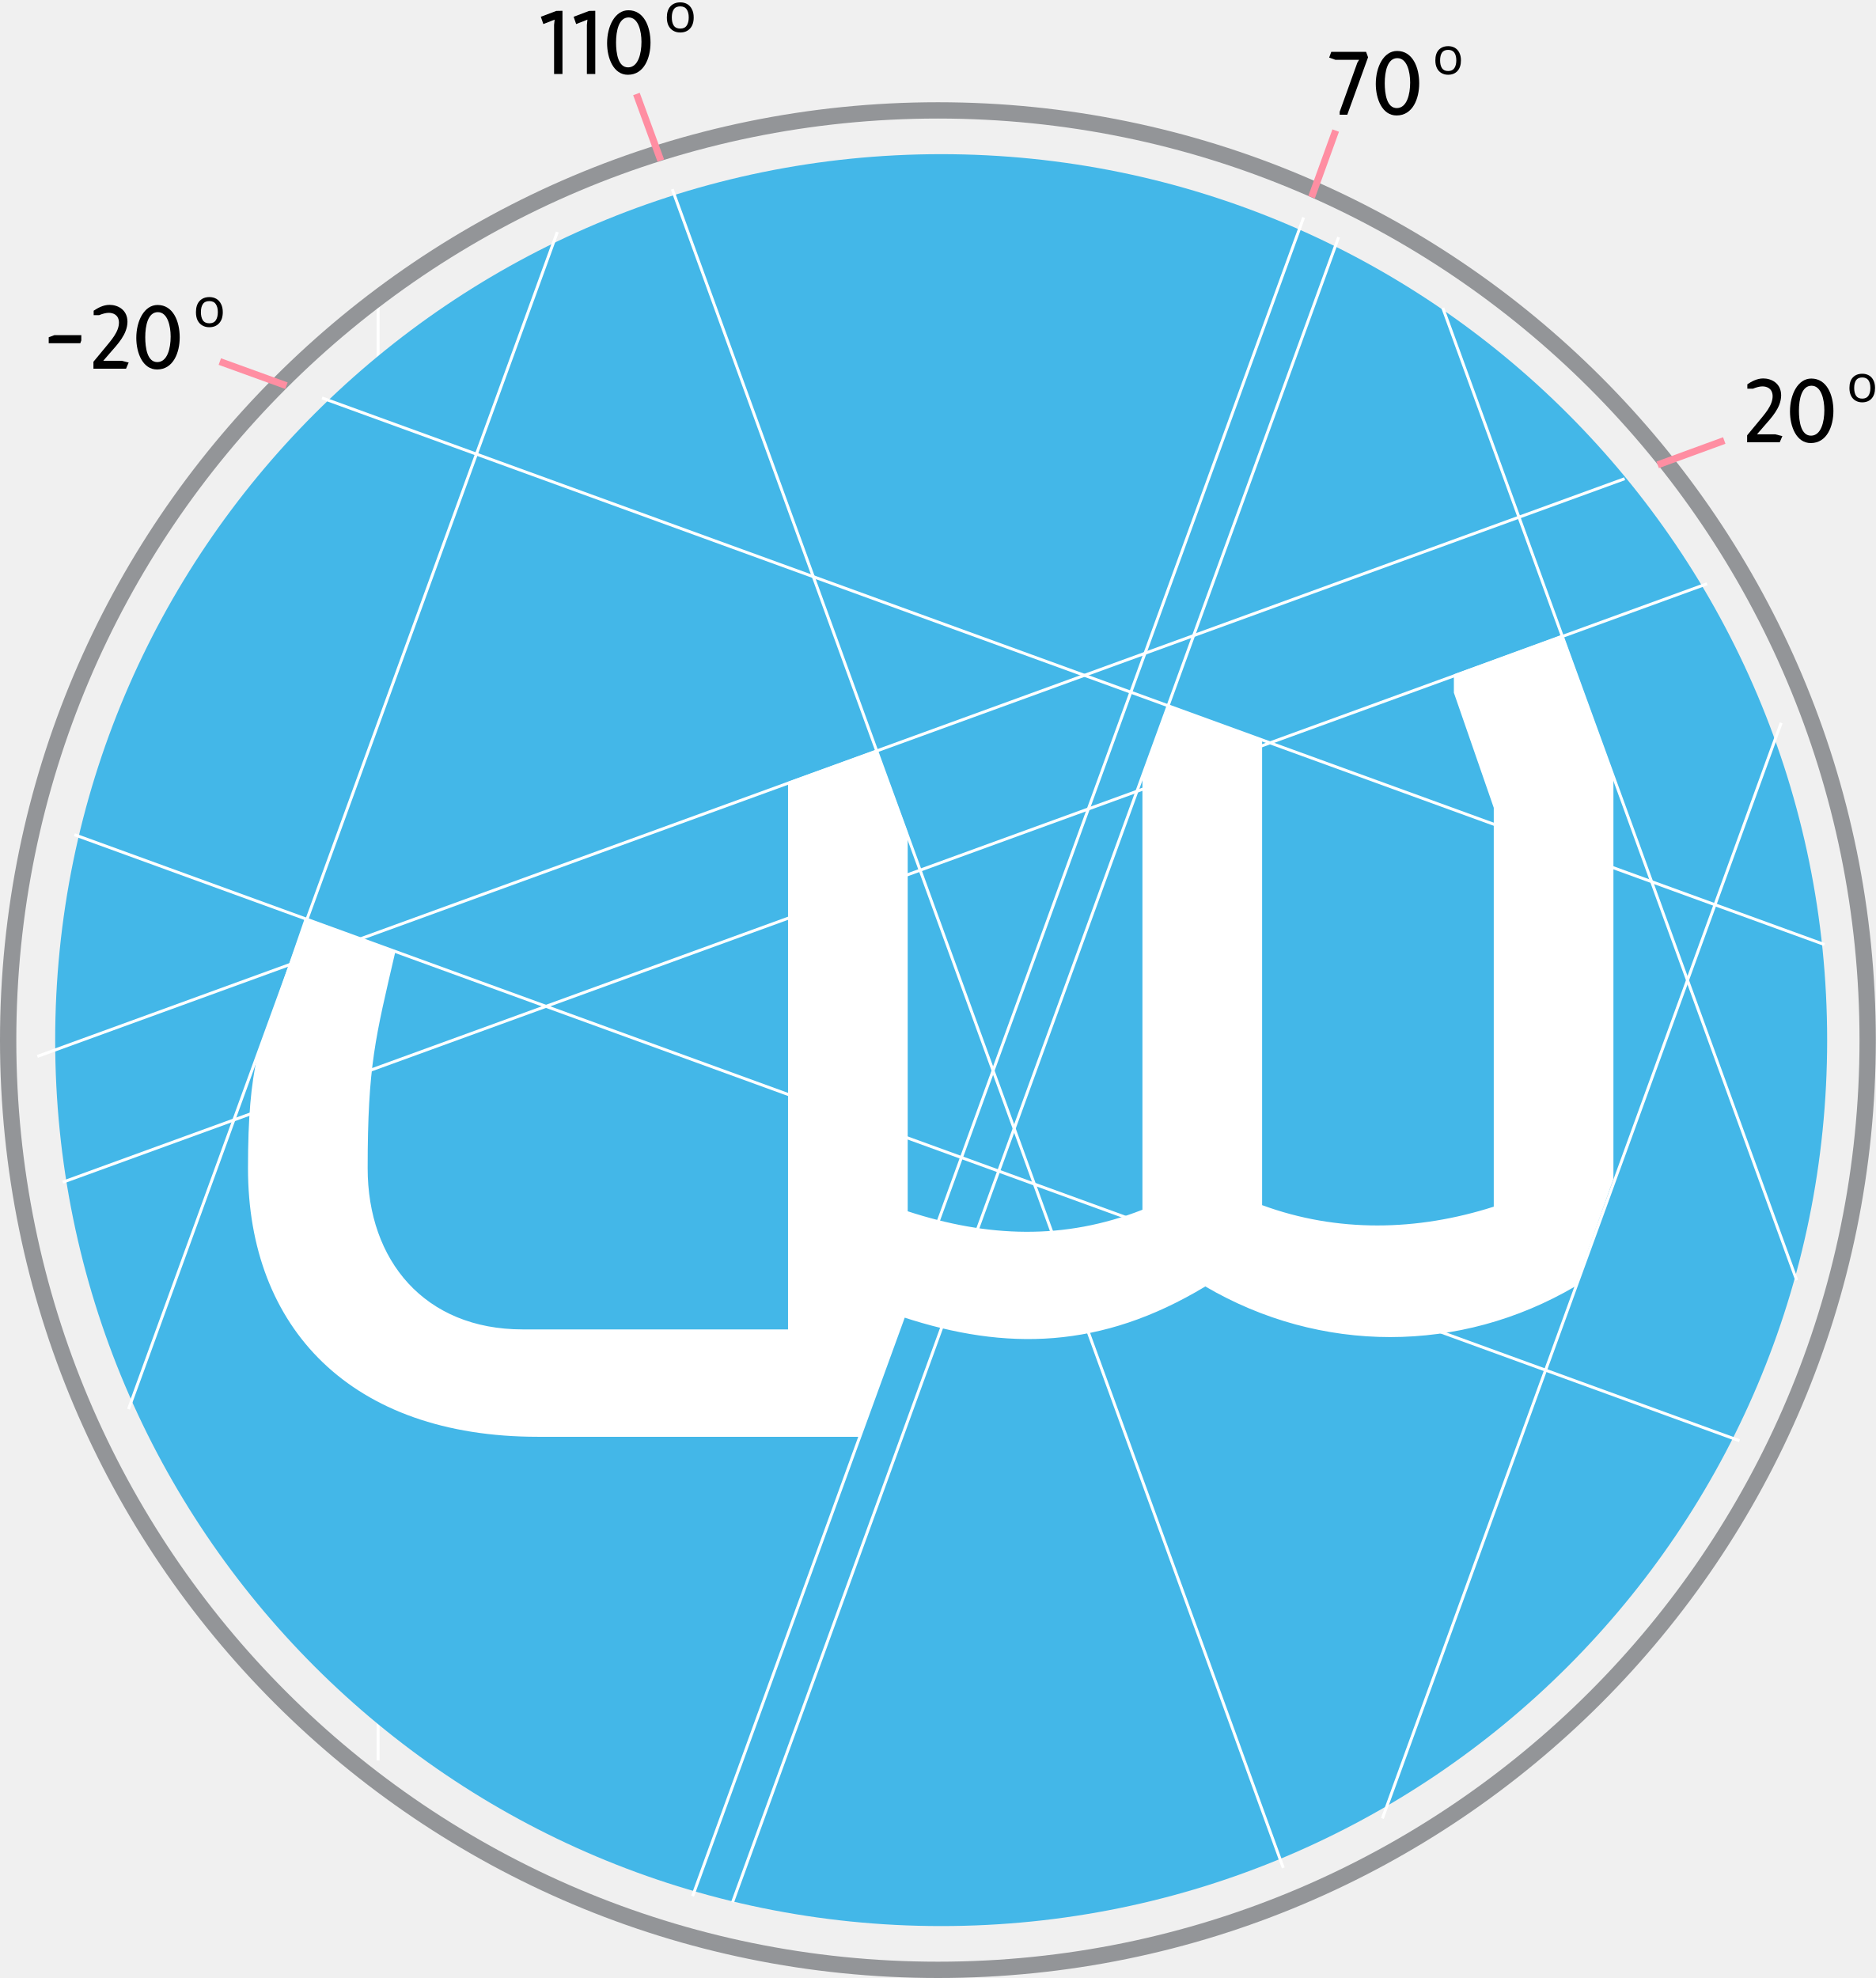
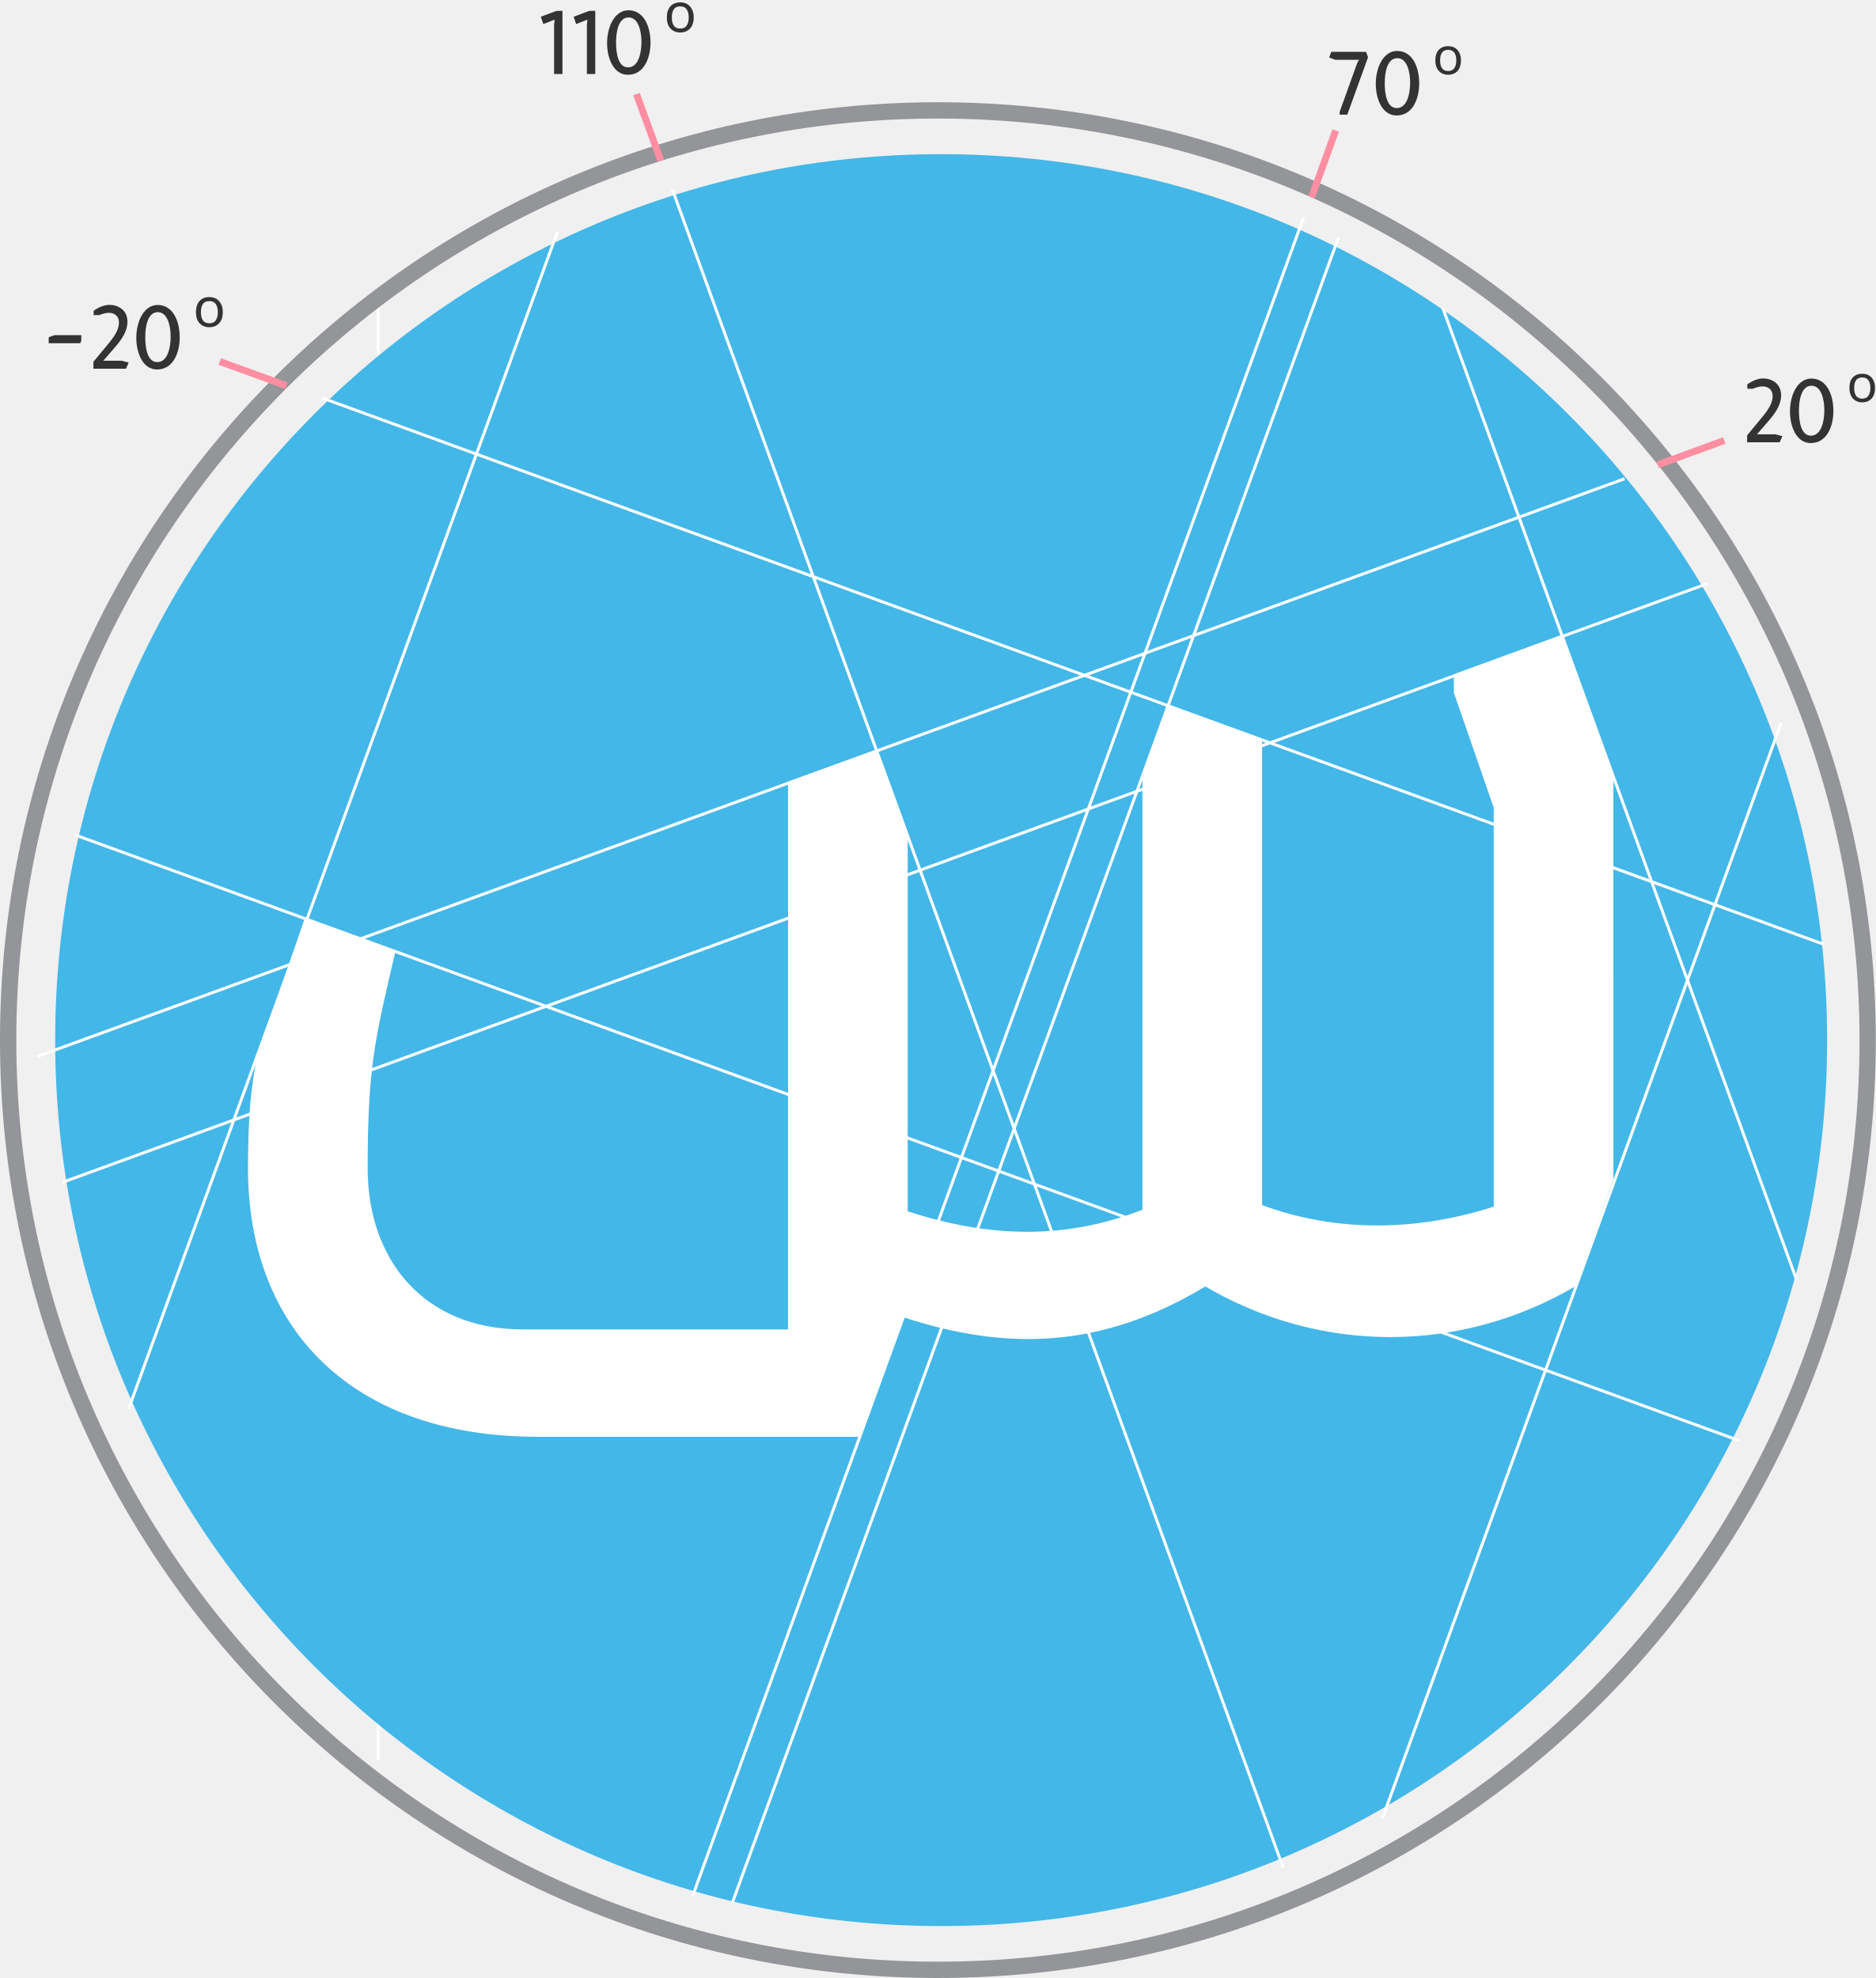
- <svg xmlns="http://www.w3.org/2000/svg" xmlns:xlink="http://www.w3.org/1999/xlink" version="1.1" id="Layer_1" x="0px" y="0px" width="283.952px" height="299.429px" viewBox="0 0 283.952 299.429" enable-background="new 0 0 283.952 299.429" xml:space="preserve">
+ <svg xmlns="http://www.w3.org/2000/svg" xmlns:xlink="http://www.w3.org/1999/xlink" version="1.1" id="Layer_1" x="0px" y="0px" width="283.953px" height="299.43px" viewBox="0 0 283.953 299.43" enable-background="new 0 0 283.953 299.43" xml:space="preserve">
  <g>
-     <defs>
-       <rect id="SVGID_1_" width="283.952" height="299.429" />
-     </defs>
-     <clipPath id="SVGID_2_">
-       <use xlink:href="#SVGID_1_" overflow="visible" />
-     </clipPath>
-     <g clip-path="url(#SVGID_2_)">
-       <path d="M83.874,11.202V3.776l0.083-0.803l-1.706,0.67l-0.385-1.104l2.341-0.886l0.937-0.018v9.566H83.874z" />
-       <path d="M88.839,11.202V3.776l0.083-0.803l-1.706,0.67l-0.385-1.104l2.341-0.886l0.937-0.018v9.566H88.839z" />
-       <path d="M98.471,6.452c0,2.309-0.97,4.867-3.428,4.867c-2.174,0-3.144-2.509-3.144-4.783c0-2.559,1.188-4.983,3.228-4.983    C97.451,1.553,98.471,3.994,98.471,6.452z M97.1,6.336c0-1.622-0.469-3.696-1.94-3.696c-1.488,0-1.906,2.023-1.906,3.796    c0,1.589,0.301,3.797,1.856,3.763C96.598,10.165,97.1,8.142,97.1,6.336z" />
+     <g>
+       <defs>
+         <rect id="SVGID_1_" y="0" width="283.953" height="299.43" />
+       </defs>
+       <clipPath id="SVGID_2_">
+         <use xlink:href="#SVGID_1_" overflow="visible" />
+       </clipPath>
+       <g clip-path="url(#SVGID_2_)">
+         <path fill="#333333" d="M83.874,11.202V3.776l0.083-0.803l-1.706,0.67l-0.385-1.104l2.341-0.886l0.937-0.018v9.565L83.874,11.202     L83.874,11.202z" />
+         <path fill="#333333" d="M88.839,11.202V3.776l0.083-0.803l-1.706,0.67l-0.385-1.104l2.341-0.886l0.937-0.018v9.565L88.839,11.202     L88.839,11.202z" />
+         <path fill="#333333" d="M98.471,6.452c0,2.31-0.97,4.867-3.428,4.867c-2.174,0-3.144-2.509-3.144-4.783     c0-2.559,1.188-4.982,3.228-4.982C97.451,1.553,98.471,3.994,98.471,6.452z M97.1,6.336c0-1.622-0.469-3.695-1.94-3.695     c-1.488,0-1.906,2.022-1.906,3.796c0,1.589,0.301,3.797,1.856,3.763C96.598,10.165,97.1,8.142,97.1,6.336z" />
+       </g>
    </g>
-     <g clip-path="url(#SVGID_2_)">
-       <text transform="matrix(1 0 0 1 100.4917 4.8418)" font-family="'TheMixB-W5Plain'" font-size="8.208">o</text>
+     <g>
+       <defs>
+         <rect id="SVGID_3_" y="0" width="283.953" height="299.43" />
+       </defs>
+       <clipPath id="SVGID_4_">
+         <use xlink:href="#SVGID_3_" overflow="visible" />
+       </clipPath>
+       <g clip-path="url(#SVGID_4_)">
+         <text transform="matrix(1 0 0 1 100.4917 4.8416)" fill="#333333" font-family="'TheMixB-W5Plain'" font-size="8.208">o</text>
+       </g>
    </g>
  </g>
  <g>
-     <path d="M205.736,9.052h-3.596l-0.937-0.335l0.317-0.869h5.269l0.301,0.819l-3.144,8.696h-1.154v-0.435l2.676-7.442L205.736,9.052z   " />
-     <path d="M214.832,12.614c0,2.308-0.97,4.866-3.428,4.866c-2.175,0-3.145-2.509-3.145-4.783c0-2.559,1.188-4.983,3.228-4.983   C213.812,7.714,214.832,10.155,214.832,12.614z M213.461,12.497c0-1.623-0.469-3.696-1.94-3.696c-1.488,0-1.906,2.023-1.906,3.796   c0,1.589,0.301,3.797,1.856,3.764C212.959,16.326,213.461,14.303,213.461,12.497z" />
+     <path fill="#333333" d="M205.736,9.052h-3.596l-0.938-0.336l0.317-0.868h5.269l0.301,0.818l-3.144,8.696h-1.153v-0.435l2.676-7.442   L205.736,9.052z" />
+     <path fill="#333333" d="M214.832,12.614c0,2.308-0.97,4.866-3.428,4.866c-2.175,0-3.145-2.509-3.145-4.783   c0-2.559,1.188-4.983,3.228-4.983C213.812,7.714,214.832,10.155,214.832,12.614z M213.46,12.497c0-1.623-0.469-3.695-1.939-3.695   c-1.488,0-1.906,2.022-1.906,3.796c0,1.589,0.301,3.797,1.856,3.764C212.958,16.326,213.46,14.303,213.46,12.497z" />
  </g>
-   <text transform="matrix(1 0 0 1 216.8535 11.2373)" font-family="'TheMixB-W5Plain'" font-size="7.798">o</text>
+   <text transform="matrix(1 0 0 1 216.853 11.238)" fill="#333333" font-family="'TheMixB-W5Plain'" font-size="7.798">o</text>
  <g>
-     <path d="M269.404,66.954h-4.933V65.9l1.538-1.856c1.171-1.421,2.324-2.659,2.324-4.097c-0.033-1.171-0.902-1.455-1.555-1.455   c-0.401,0-0.953,0.15-1.438,0.351h-0.836v-0.669c0.603-0.401,1.438-0.886,2.408-0.886c1.204,0,2.709,0.702,2.709,2.575   c-0.033,1.89-1.454,3.345-2.692,4.767l-0.97,1.12h2.776l1.07,0.268L269.404,66.954z" />
-     <path d="M277.531,62.204c0,2.309-0.971,4.867-3.429,4.867c-2.175,0-3.144-2.509-3.144-4.783c0-2.559,1.187-4.983,3.227-4.983   C276.511,57.305,277.531,59.746,277.531,62.204z M276.159,62.088c0-1.622-0.468-3.696-1.939-3.696   c-1.489,0-1.907,2.023-1.907,3.796c0,1.589,0.302,3.797,1.857,3.763C275.658,65.917,276.159,63.894,276.159,62.088z" />
+     <path fill="#333333" d="M269.404,66.954h-4.933V65.9l1.538-1.856c1.171-1.421,2.324-2.658,2.324-4.097   c-0.033-1.171-0.902-1.455-1.556-1.455c-0.401,0-0.952,0.15-1.438,0.352h-0.836v-0.67c0.604-0.4,1.438-0.886,2.408-0.886   c1.205,0,2.709,0.702,2.709,2.575c-0.033,1.89-1.453,3.345-2.691,4.767l-0.971,1.12h2.776l1.07,0.269L269.404,66.954z" />
+     <path fill="#333333" d="M277.531,62.204c0,2.31-0.971,4.867-3.429,4.867c-2.175,0-3.144-2.509-3.144-4.783   c0-2.559,1.187-4.982,3.227-4.982C276.511,57.305,277.531,59.746,277.531,62.204z M276.16,62.088c0-1.622-0.469-3.695-1.939-3.695   c-1.489,0-1.907,2.022-1.907,3.796c0,1.589,0.302,3.797,1.856,3.763C275.658,65.917,276.16,63.894,276.16,62.088z" />
  </g>
  <g>
-     <defs>
-       <rect id="SVGID_3_" width="283.952" height="299.429" />
-     </defs>
-     <clipPath id="SVGID_4_">
-       <use xlink:href="#SVGID_3_" overflow="visible" />
-     </clipPath>
-     <g clip-path="url(#SVGID_4_)">
-       <text transform="matrix(1 0 0 1 279.5352 60.8281)" font-family="'TheMixB-W5Plain'" font-size="7.798">o</text>
+     <g>
+       <defs>
+         <rect id="SVGID_5_" y="0" width="283.953" height="299.43" />
+       </defs>
+       <clipPath id="SVGID_6_">
+         <use xlink:href="#SVGID_5_" overflow="visible" />
+       </clipPath>
+       <g clip-path="url(#SVGID_6_)">
+         <text transform="matrix(1 0 0 1 279.5347 60.8279)" fill="#333333" font-family="'TheMixB-W5Plain'" font-size="7.798">o</text>
+       </g>
    </g>
  </g>
  <g>
-     <path d="M7.374,51.05l0.87-0.317h4.064v0.803l-0.151,0.418H7.374V51.05z" />
-     <path d="M19.078,55.816h-4.934v-1.054l1.539-1.856c1.17-1.421,2.324-2.659,2.324-4.097c-0.033-1.171-0.903-1.455-1.555-1.455   c-0.401,0-0.953,0.15-1.438,0.351h-0.836v-0.669c0.602-0.401,1.438-0.886,2.408-0.886c1.204,0,2.709,0.702,2.709,2.575   c-0.034,1.89-1.455,3.345-2.693,4.767l-0.97,1.12h2.776l1.07,0.268L19.078,55.816z" />
-     <path d="M27.204,51.067c0,2.308-0.97,4.866-3.428,4.866c-2.174,0-3.144-2.509-3.144-4.783c0-2.559,1.188-4.983,3.228-4.983   C26.184,46.167,27.204,48.608,27.204,51.067z M25.833,50.95c0-1.623-0.469-3.696-1.94-3.696c-1.488,0-1.906,2.023-1.906,3.796   c0,1.589,0.301,3.797,1.856,3.764C25.331,54.779,25.833,52.756,25.833,50.95z" />
+     <path fill="#333333" d="M7.374,51.05l0.87-0.316h4.064v0.803l-0.151,0.418H7.374V51.05z" />
+     <path fill="#333333" d="M19.078,55.816h-4.934v-1.054l1.539-1.856c1.17-1.421,2.324-2.659,2.324-4.097   c-0.033-1.171-0.903-1.455-1.555-1.455c-0.401,0-0.953,0.149-1.438,0.351h-0.836v-0.669c0.602-0.4,1.438-0.886,2.408-0.886   c1.204,0,2.709,0.702,2.709,2.575c-0.034,1.89-1.455,3.345-2.693,4.767l-0.97,1.12h2.776l1.07,0.268L19.078,55.816z" />
+     <path fill="#333333" d="M27.204,51.067c0,2.308-0.97,4.866-3.428,4.866c-2.174,0-3.144-2.51-3.144-4.783   c0-2.56,1.188-4.983,3.228-4.983C26.184,46.167,27.204,48.608,27.204,51.067z M25.833,50.95c0-1.623-0.469-3.696-1.94-3.696   c-1.488,0-1.906,2.023-1.906,3.796c0,1.59,0.301,3.798,1.856,3.765C25.331,54.779,25.833,52.756,25.833,50.95z" />
  </g>
-   <text transform="matrix(1 0 0 1 29.2085 49.4561)" font-family="'TheMixB-W5Plain'" font-size="8.208">o</text>
+   <text transform="matrix(1 0 0 1 29.2085 49.4568)" fill="#333333" font-family="'TheMixB-W5Plain'" font-size="8.208">o</text>
  <line fill="none" stroke="#FFFFFF" stroke-width="0.456" x1="57.231" y1="266.501" x2="57.231" y2="45.415" />
  <path fill="#43B7E8" d="M142.467,291.568c74.07,0,134.117-60.046,134.117-134.115c0-74.07-60.047-134.116-134.117-134.116  S8.352,83.383,8.352,157.453C8.352,231.522,68.397,291.568,142.467,291.568" />
-   <rect fill="none" width="283.952" height="299.429" />
-   <path fill="#FFFFFF" d="M244.232,178.486l-5.805,16.257c-17.418,10.218-38.553,10.218-55.971,0  c-15.792,9.521-30.19,9.754-45.75,4.645l-6.503,18.114h-48.77c-28.333,0-43.893-16.489-43.893-40.642  c0-7.896,0.464-12.541,1.394-16.953l7.199-20.901l13.702,5.108c-3.019,13.006-4.18,17.187-4.18,32.746  c0,13.935,8.593,24.385,23.456,24.385h40.177v-82.909l13.47-4.877L137.403,126v57.363c12.076,3.948,23.688,4.412,35.532-0.232  v-65.956l3.948-10.219l14.167,5.109v70.368c11.379,4.181,23.455,3.948,35.067,0.232v-60.382l-6.038-17.418v-2.787l16.489-6.038  l7.663,21.134V178.486z" />
-   <line fill="none" stroke="#FFFFFF" stroke-width="0.446" x1="110.89" y1="287.962" x2="202.631" y2="35.907" />
-   <line fill="none" stroke="#FFFFFF" stroke-width="0.446" x1="194.256" y1="282.761" x2="101.764" y2="28.64" />
-   <line fill="none" stroke="#FFFFFF" stroke-width="0.446" x1="104.842" y1="287.042" x2="197.334" y2="32.921" />
-   <line fill="none" stroke="#FFFFFF" stroke-width="0.446" x1="209.259" y1="275.276" x2="269.622" y2="109.431" />
+   <rect y="0" fill="none" width="283.953" height="299.43" />
+   <path fill="#FFFFFF" d="M244.232,178.486l-5.805,16.257c-17.418,10.218-38.553,10.218-55.971,0  c-15.793,9.521-30.19,9.754-45.75,4.646l-6.503,18.113h-48.77c-28.333,0-43.893-16.488-43.893-40.642  c0-7.896,0.464-12.541,1.394-16.953l7.199-20.901l13.702,5.108c-3.019,13.006-4.18,17.188-4.18,32.746  c0,13.935,8.593,24.385,23.456,24.385h40.177v-82.909l13.47-4.877L137.403,126v57.363c12.076,3.948,23.688,4.412,35.532-0.232  v-65.956l3.947-10.219l14.168,5.109v70.368c11.379,4.181,23.455,3.947,35.066,0.231v-60.382l-6.037-17.418v-2.787l16.488-6.038  l7.663,21.134L244.232,178.486L244.232,178.486z" />
+   <line fill="none" stroke="#FFFFFF" stroke-width="0.446" x1="110.89" y1="287.962" x2="202.63" y2="35.907" />
+   <line fill="none" stroke="#FFFFFF" stroke-width="0.446" x1="194.255" y1="282.761" x2="101.764" y2="28.64" />
+   <line fill="none" stroke="#FFFFFF" stroke-width="0.446" x1="104.842" y1="287.042" x2="197.333" y2="32.921" />
+   <line fill="none" stroke="#FFFFFF" stroke-width="0.446" x1="209.259" y1="275.276" x2="269.623" y2="109.431" />
  <line fill="none" stroke="#FFFFFF" stroke-width="0.446" x1="19.453" y1="213.31" x2="84.367" y2="35.122" />
-   <line fill="none" stroke="#FFFFFF" stroke-width="0.446" x1="276.176" y1="142.987" x2="48.747" y2="60.24" />
+   <line fill="none" stroke="#FFFFFF" stroke-width="0.446" x1="276.175" y1="142.987" x2="48.747" y2="60.24" />
  <line fill="none" stroke="#FFFFFF" stroke-width="0.446" x1="263.316" y1="218.098" x2="11.26" y2="126.356" />
  <line fill="none" stroke="#FFFFFF" stroke-width="0.446" x1="5.656" y1="159.92" x2="245.927" y2="72.469" />
  <line fill="none" stroke="#FFFFFF" stroke-width="0.446" x1="9.499" y1="178.964" x2="258.402" y2="88.371" />
  <line fill="none" stroke="#FFFFFF" stroke-width="0.446" x1="271.977" y1="193.809" x2="218.403" y2="46.617" />
  <g>
-     <defs>
-       <rect id="SVGID_5_" width="283.952" height="299.429" />
-     </defs>
-     <clipPath id="SVGID_6_">
-       <use xlink:href="#SVGID_5_" overflow="visible" />
-     </clipPath>
-     <circle clip-path="url(#SVGID_6_)" fill="none" stroke="#939598" stroke-width="2.469" cx="141.976" cy="157.453" r="140.742" />
+     <g>
+       <defs>
+         <rect id="SVGID_7_" y="0" width="283.953" height="299.43" />
+       </defs>
+       <clipPath id="SVGID_8_">
+         <use xlink:href="#SVGID_7_" overflow="visible" />
+       </clipPath>
+       <circle clip-path="url(#SVGID_8_)" fill="none" stroke="#939598" stroke-width="2.469" cx="141.976" cy="157.453" r="140.742" />
+     </g>
  </g>
-   <line fill="none" stroke="#FF8EA2" stroke-width="1.056" x1="100.025" y1="24.301" x2="96.341" y2="14.228" />
+   <line fill="none" stroke="#FF8EA2" stroke-width="1.056" x1="100.025" y1="24.302" x2="96.341" y2="14.228" />
  <line fill="none" stroke="#FF8EA2" stroke-width="1.056" x1="198.537" y1="29.849" x2="202.19" y2="19.764" />
-   <line fill="none" stroke="#FF8EA2" stroke-width="1.056" x1="250.933" y1="70.368" x2="261.006" y2="66.684" />
+   <line fill="none" stroke="#FF8EA2" stroke-width="1.056" x1="250.933" y1="70.368" x2="261.005" y2="66.684" />
  <line fill="none" stroke="#FF8EA2" stroke-width="1.056" x1="33.276" y1="54.732" x2="43.361" y2="58.385" />
</svg>
